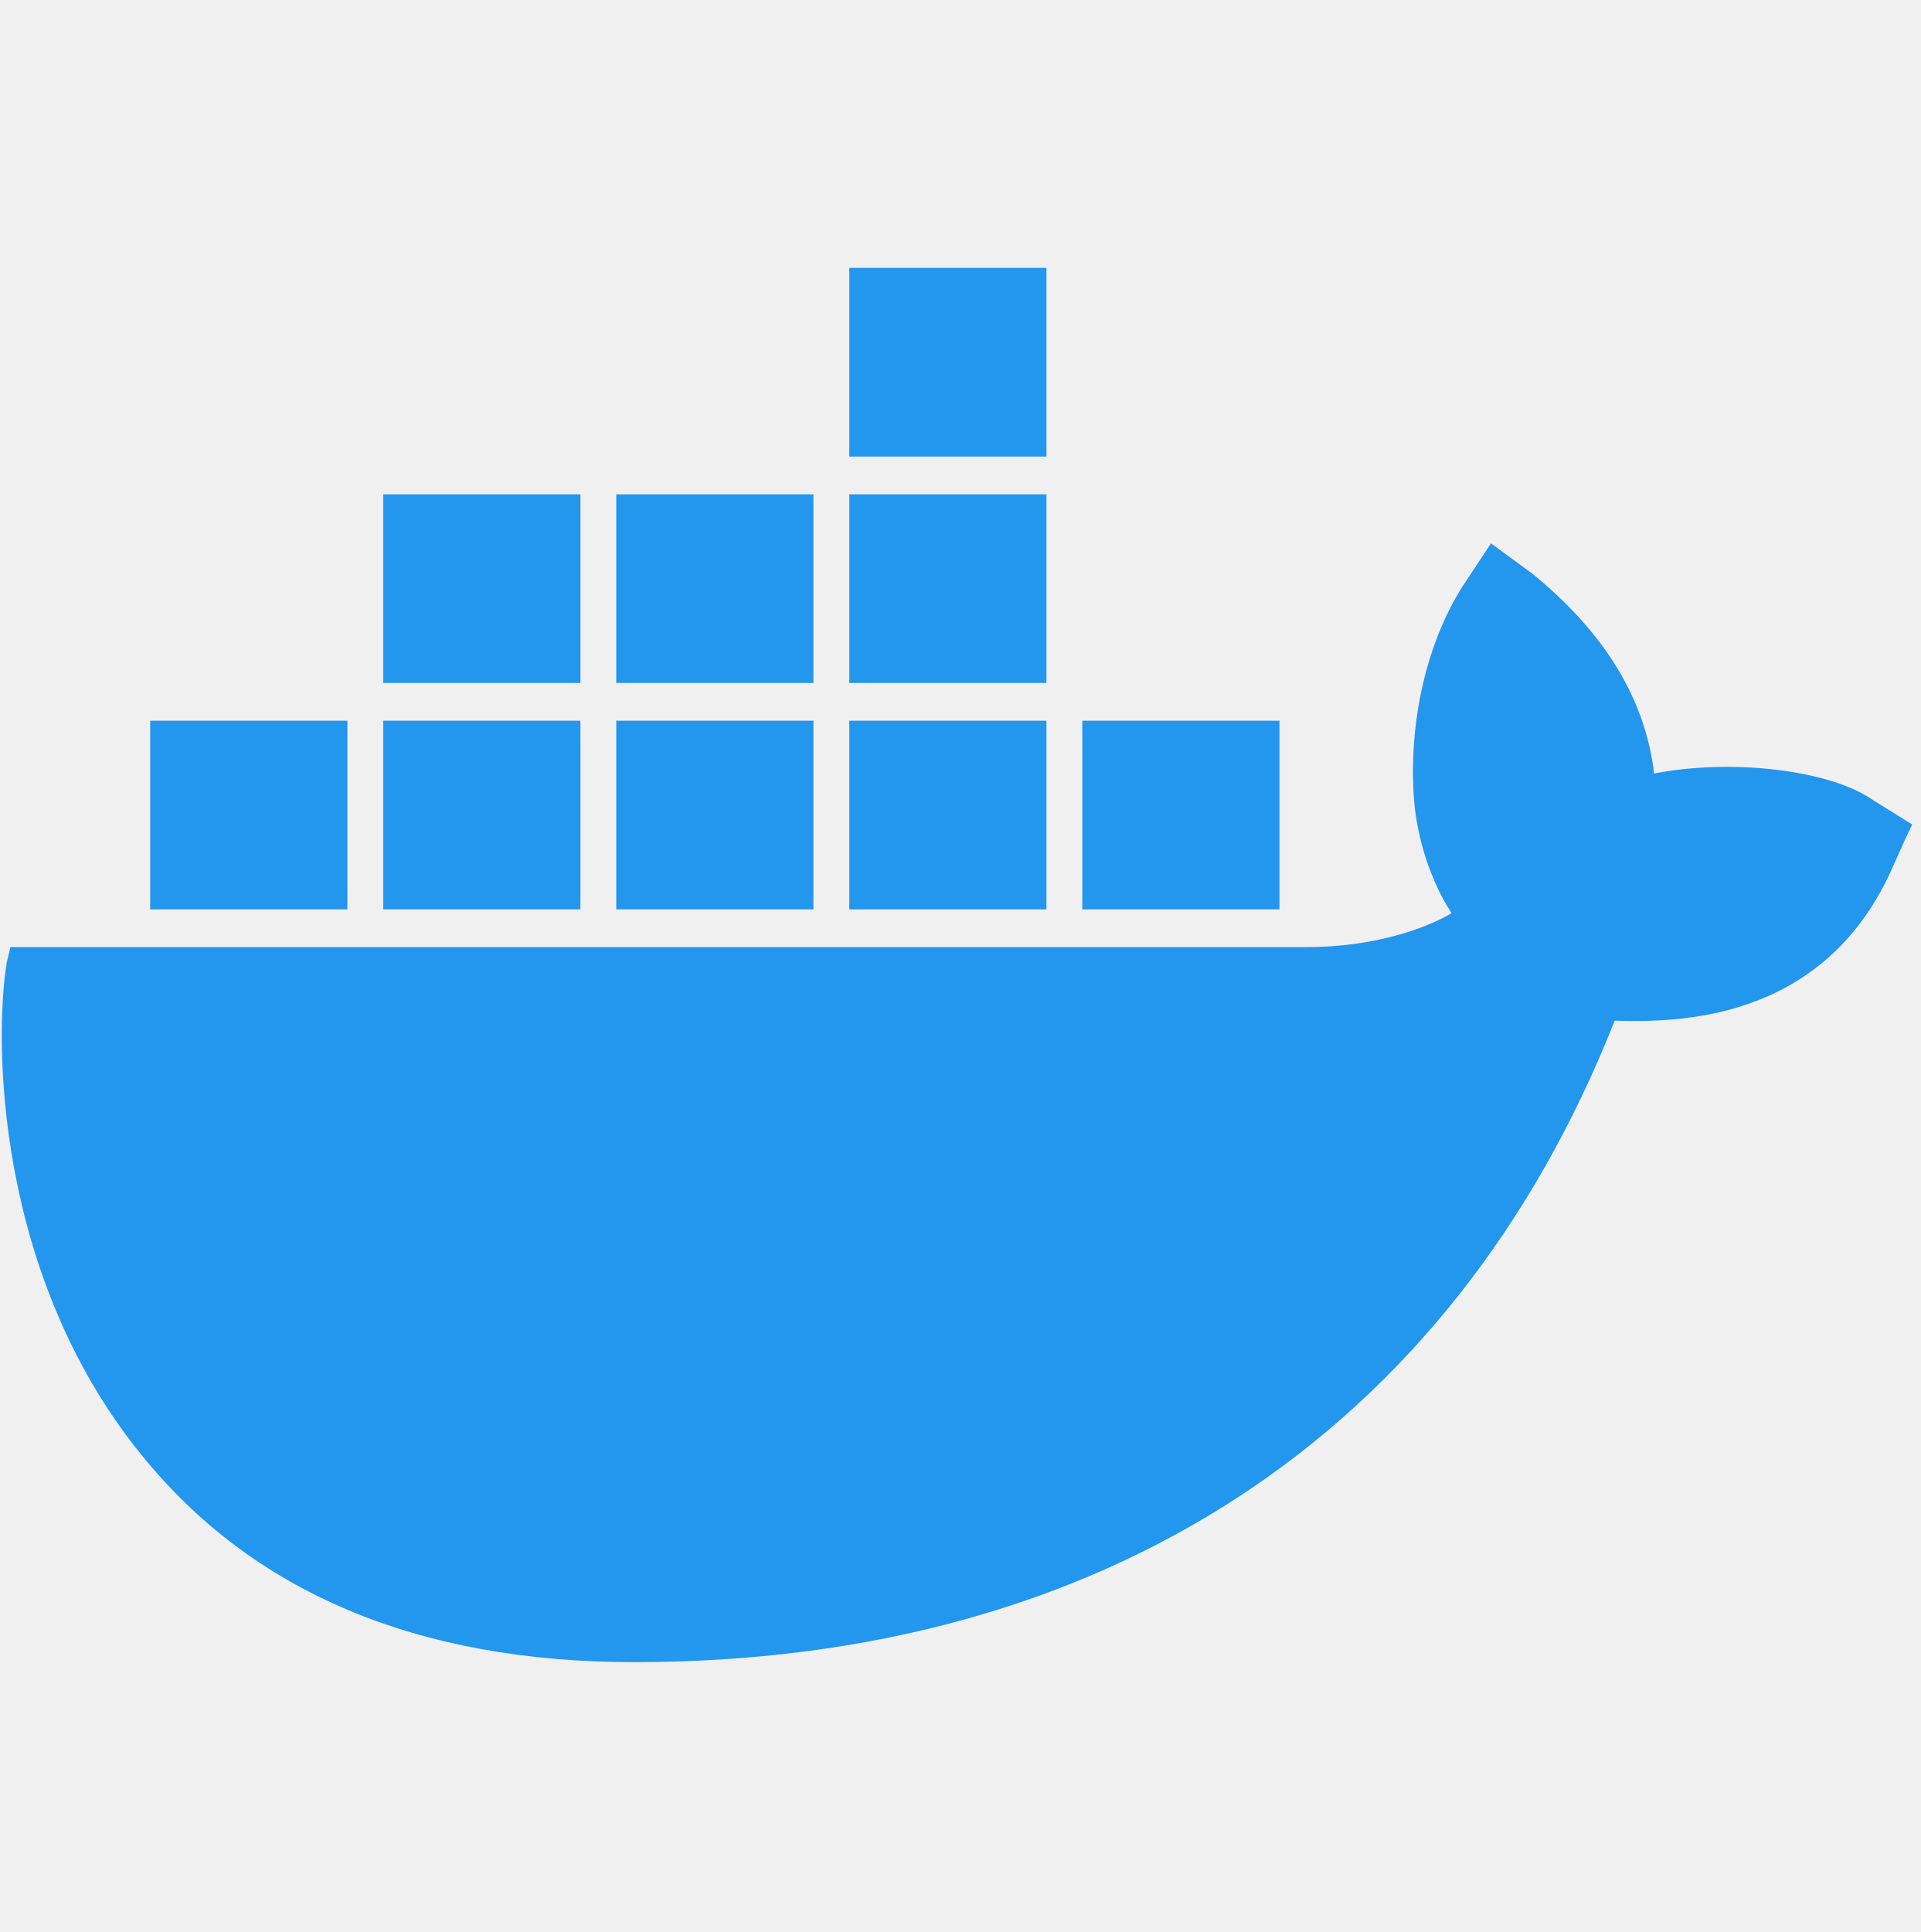
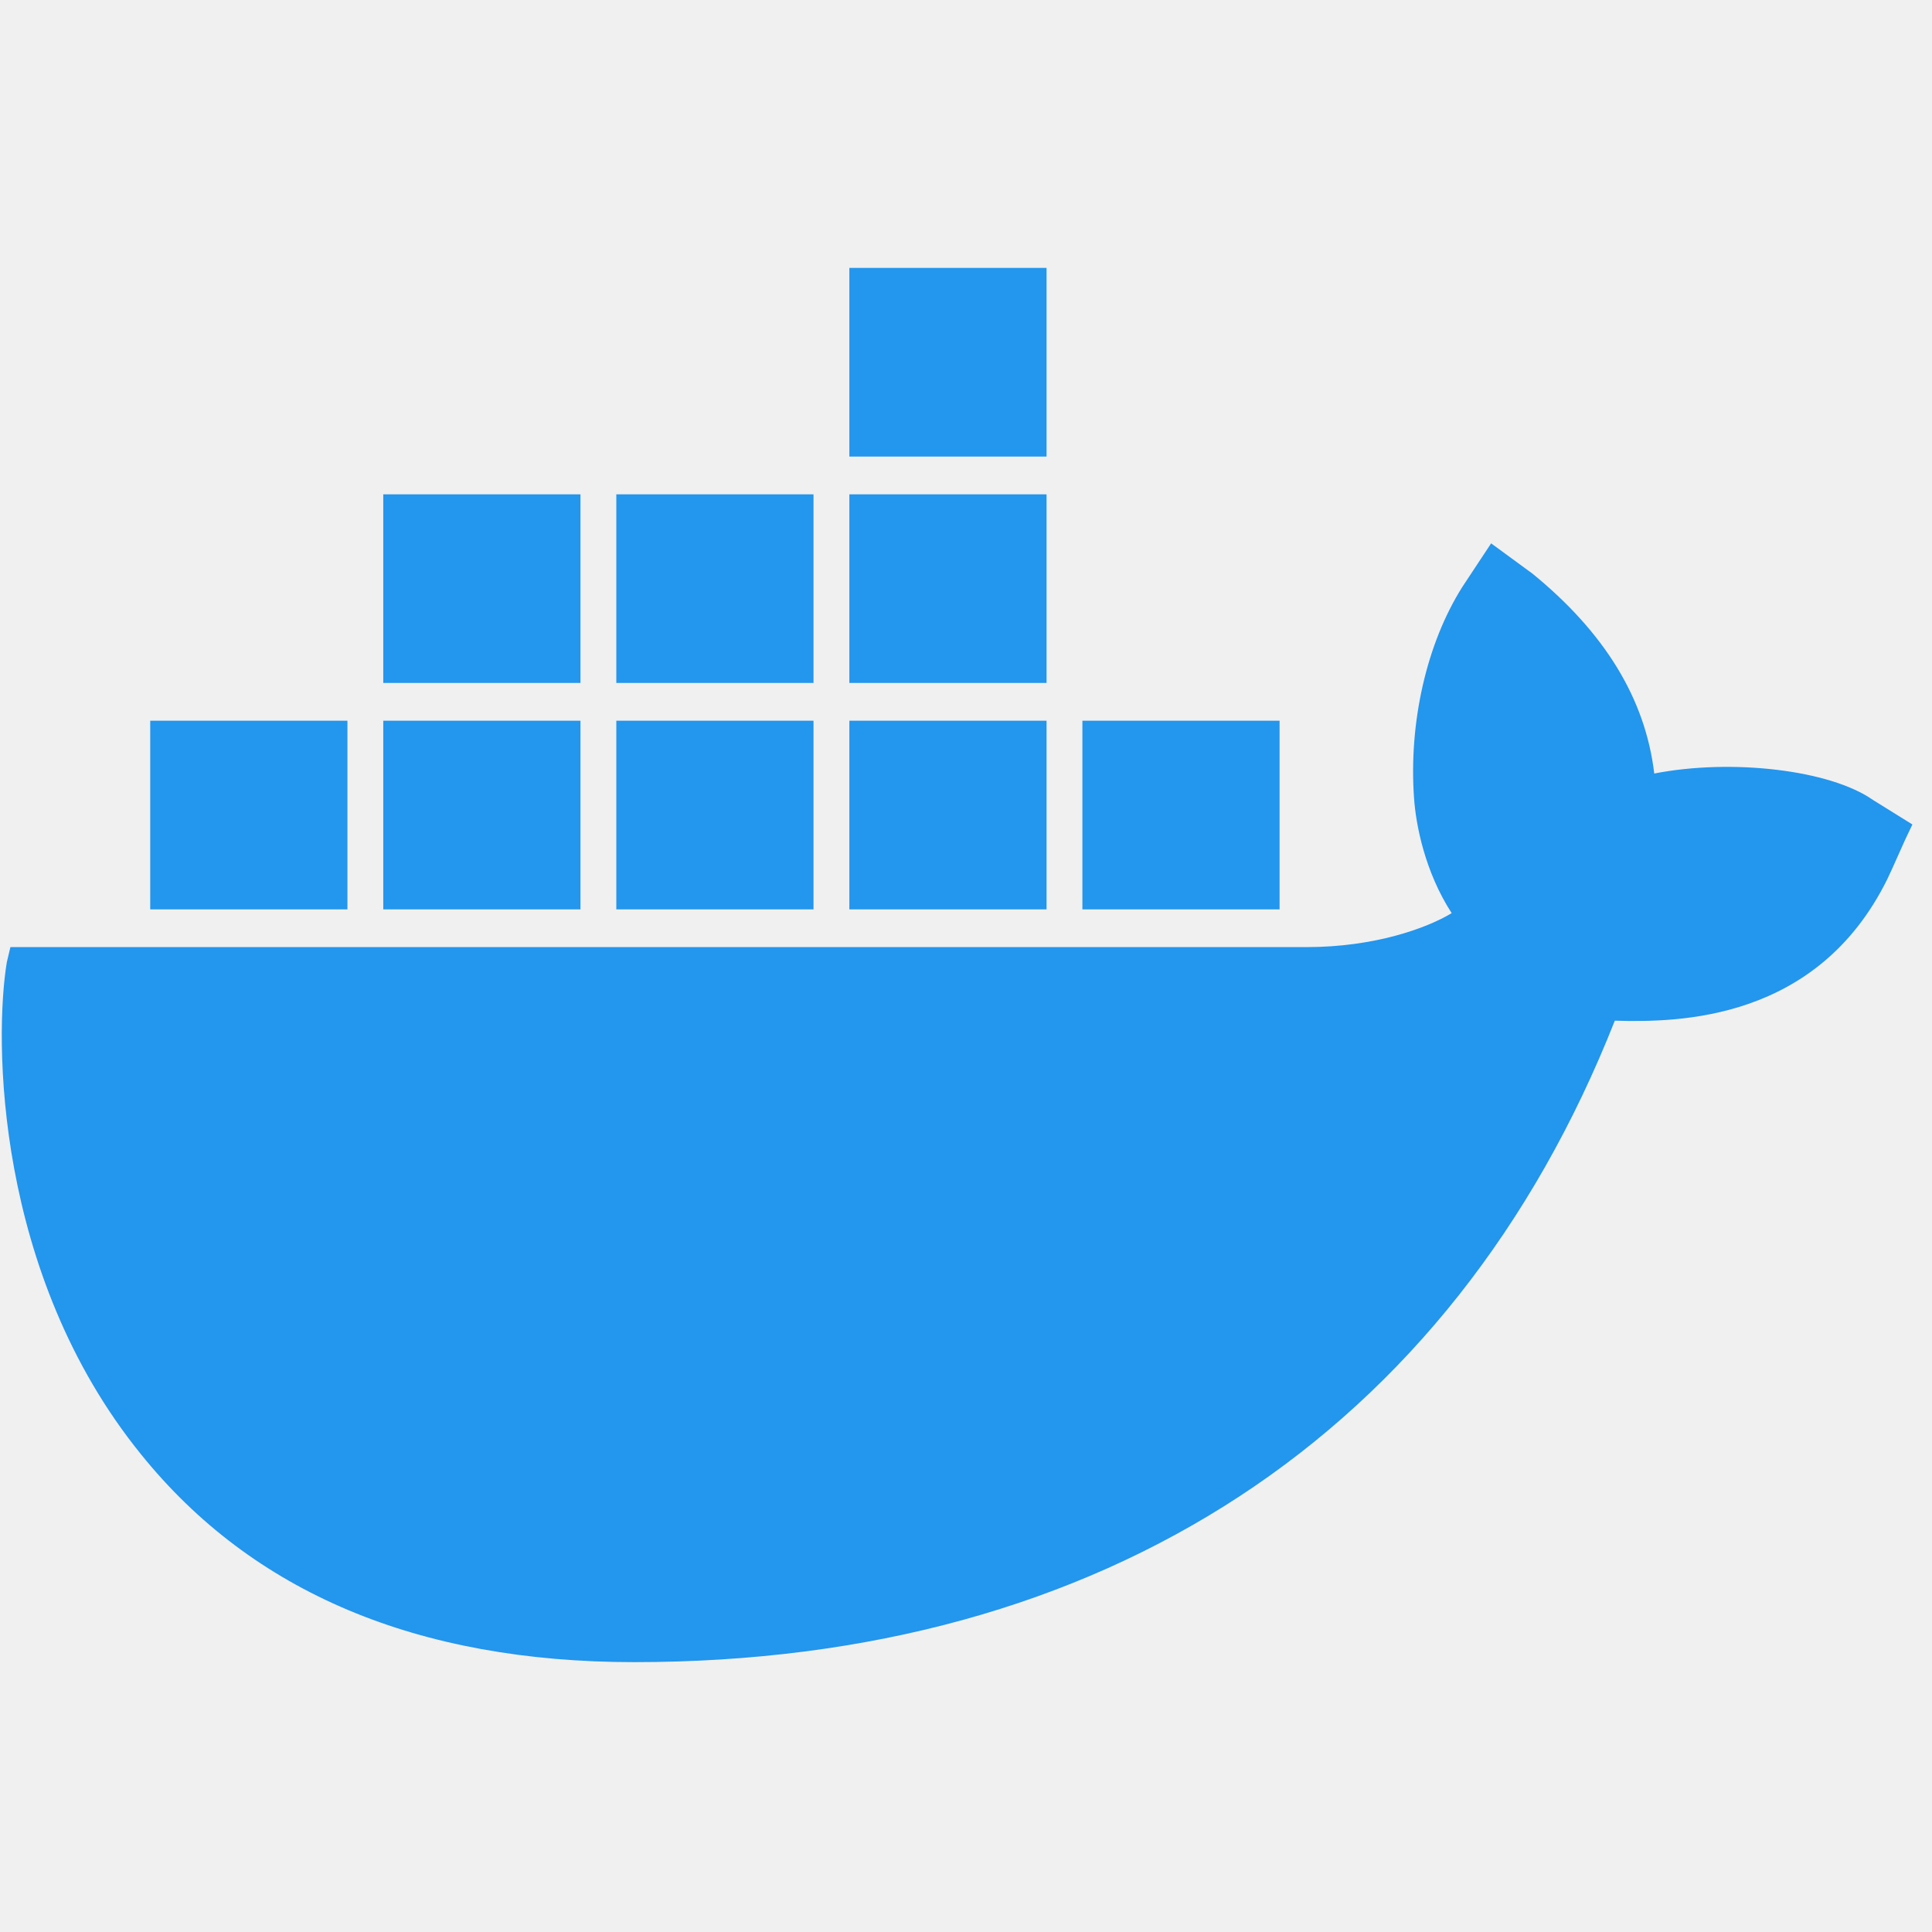
- <svg xmlns="http://www.w3.org/2000/svg" width="171" height="172" viewBox="0 0 171 172" fill="none">
+ <svg xmlns="http://www.w3.org/2000/svg" width="172" height="172" viewBox="0 0 172 172" fill="none">
  <g id="docker" clip-path="url(#clip0_96_1501)">
    <path id="symbol" d="M132.75 48.374L136.421 51.061C142.805 56.268 146.475 62.147 147.273 68.865C154.136 67.522 162.913 68.529 166.744 71.217L170.255 73.4L169.616 74.744C168.499 77.263 168.18 77.935 168.02 78.271C161.796 90.868 149.507 91.036 143.762 90.868C129.239 127.652 98.278 147.975 56.465 147.975C37.154 147.975 22.471 141.761 12.576 129.5C-0.51 113.375 -0.51 92.38 0.607 85.662L0.926 84.318H116.312C122.377 84.318 127.005 82.638 129.239 81.295C126.845 77.599 126.047 73.4 125.888 71.049C125.409 64.33 127.005 57.276 130.197 52.237L132.75 48.374ZM30.93 64.162V80.959H13.374V64.162H30.93ZM51.677 64.162V80.959H34.121V64.162H51.677ZM72.424 64.162V80.959H54.869V64.162H72.424ZM93.171 64.162V80.959H75.616V64.162H93.171ZM113.918 64.162V80.959H96.363V64.162H113.918ZM93.171 44.007V60.803H75.616V44.007H93.171ZM72.424 44.007V60.803H54.869V44.007H72.424ZM51.677 44.007V60.803H34.121V44.007H51.677ZM93.171 23.852V40.648H75.616V23.852H93.171Z" fill="#2396ED" />
  </g>
  <defs>
    <clipPath id="clip0_96_1501">
-       <rect width="170.096" height="172" fill="white" transform="translate(0.158691)" />
+       <rect width="172" height="172" fill="white" transform="translate(0.158691)" />
    </clipPath>
  </defs>
</svg>
